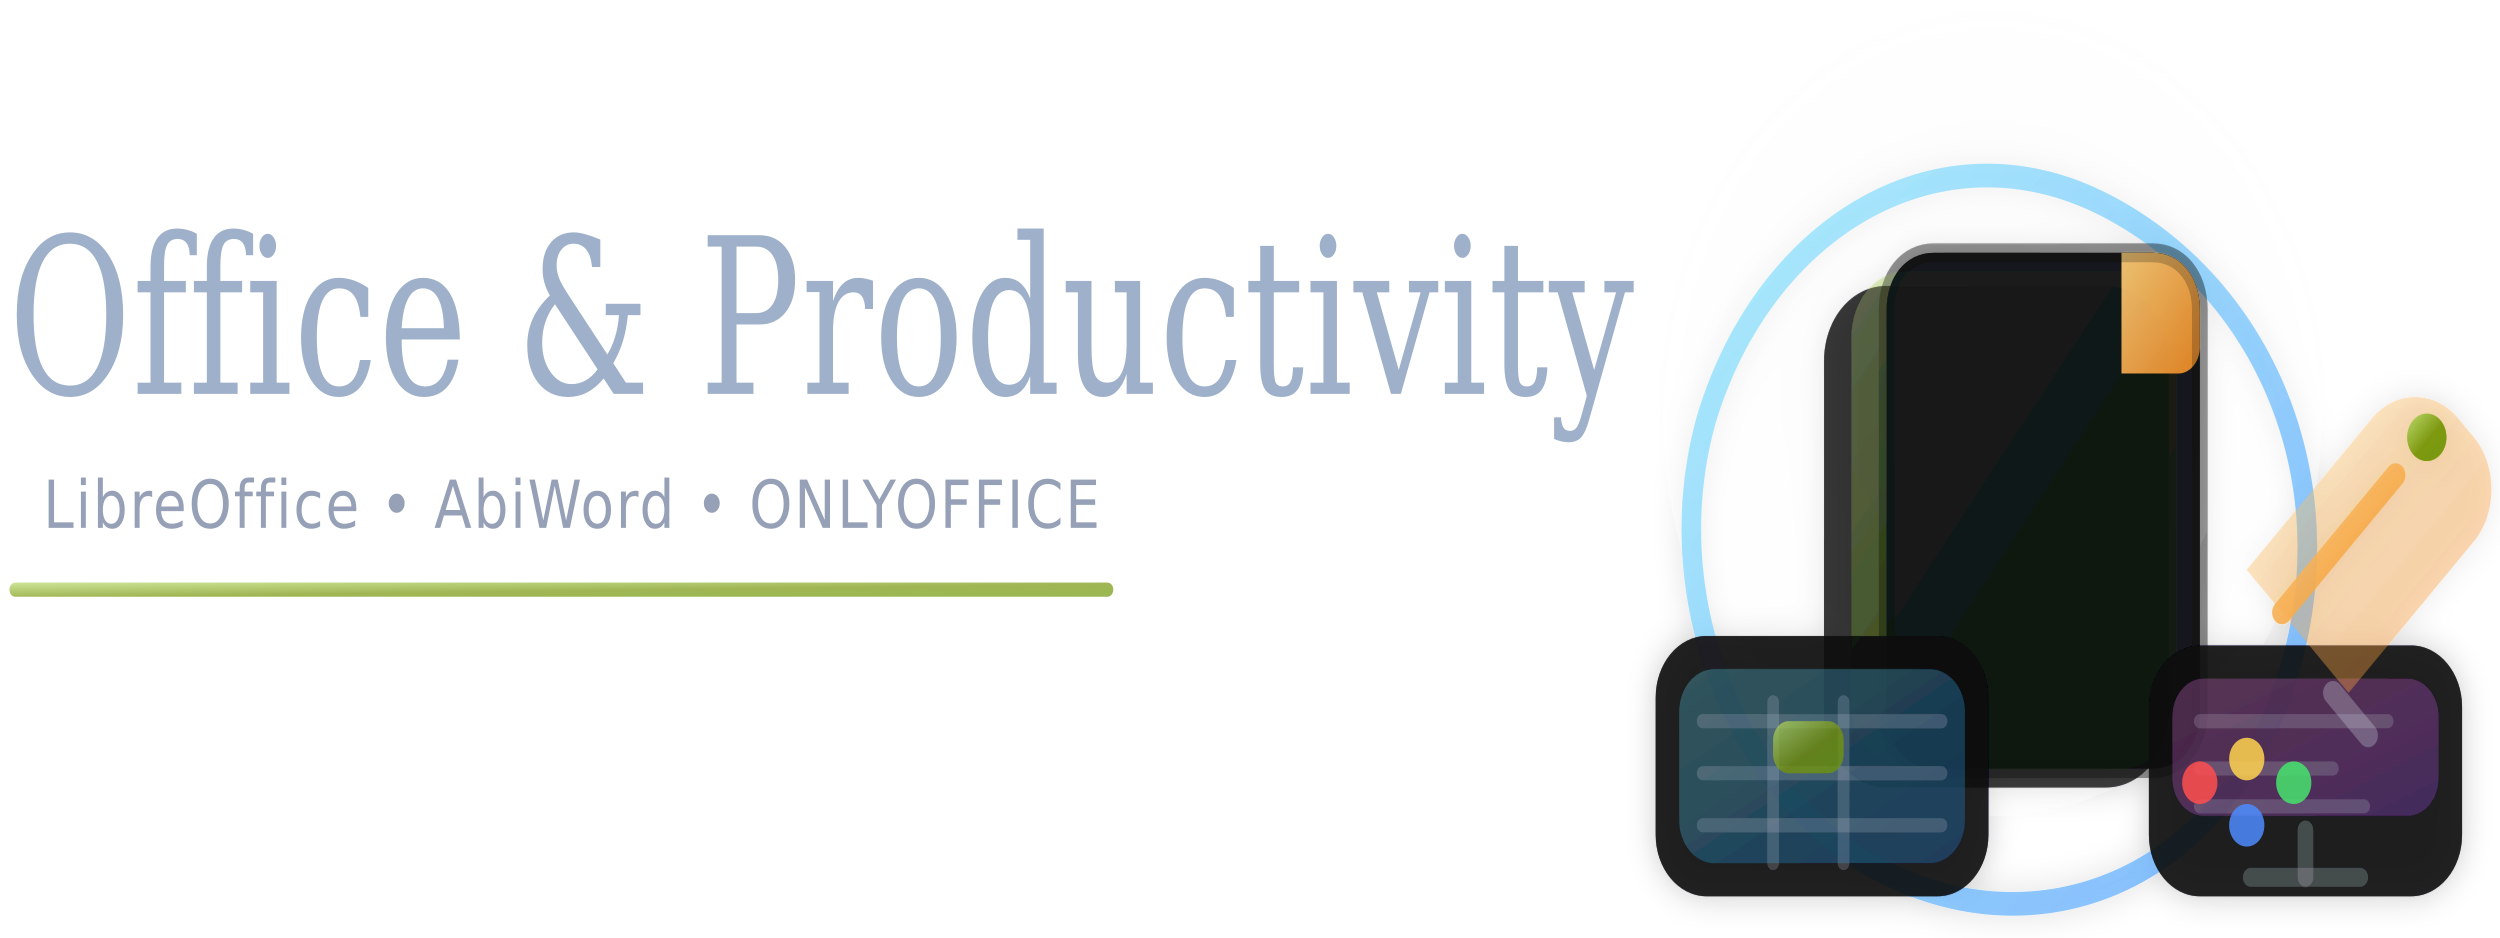
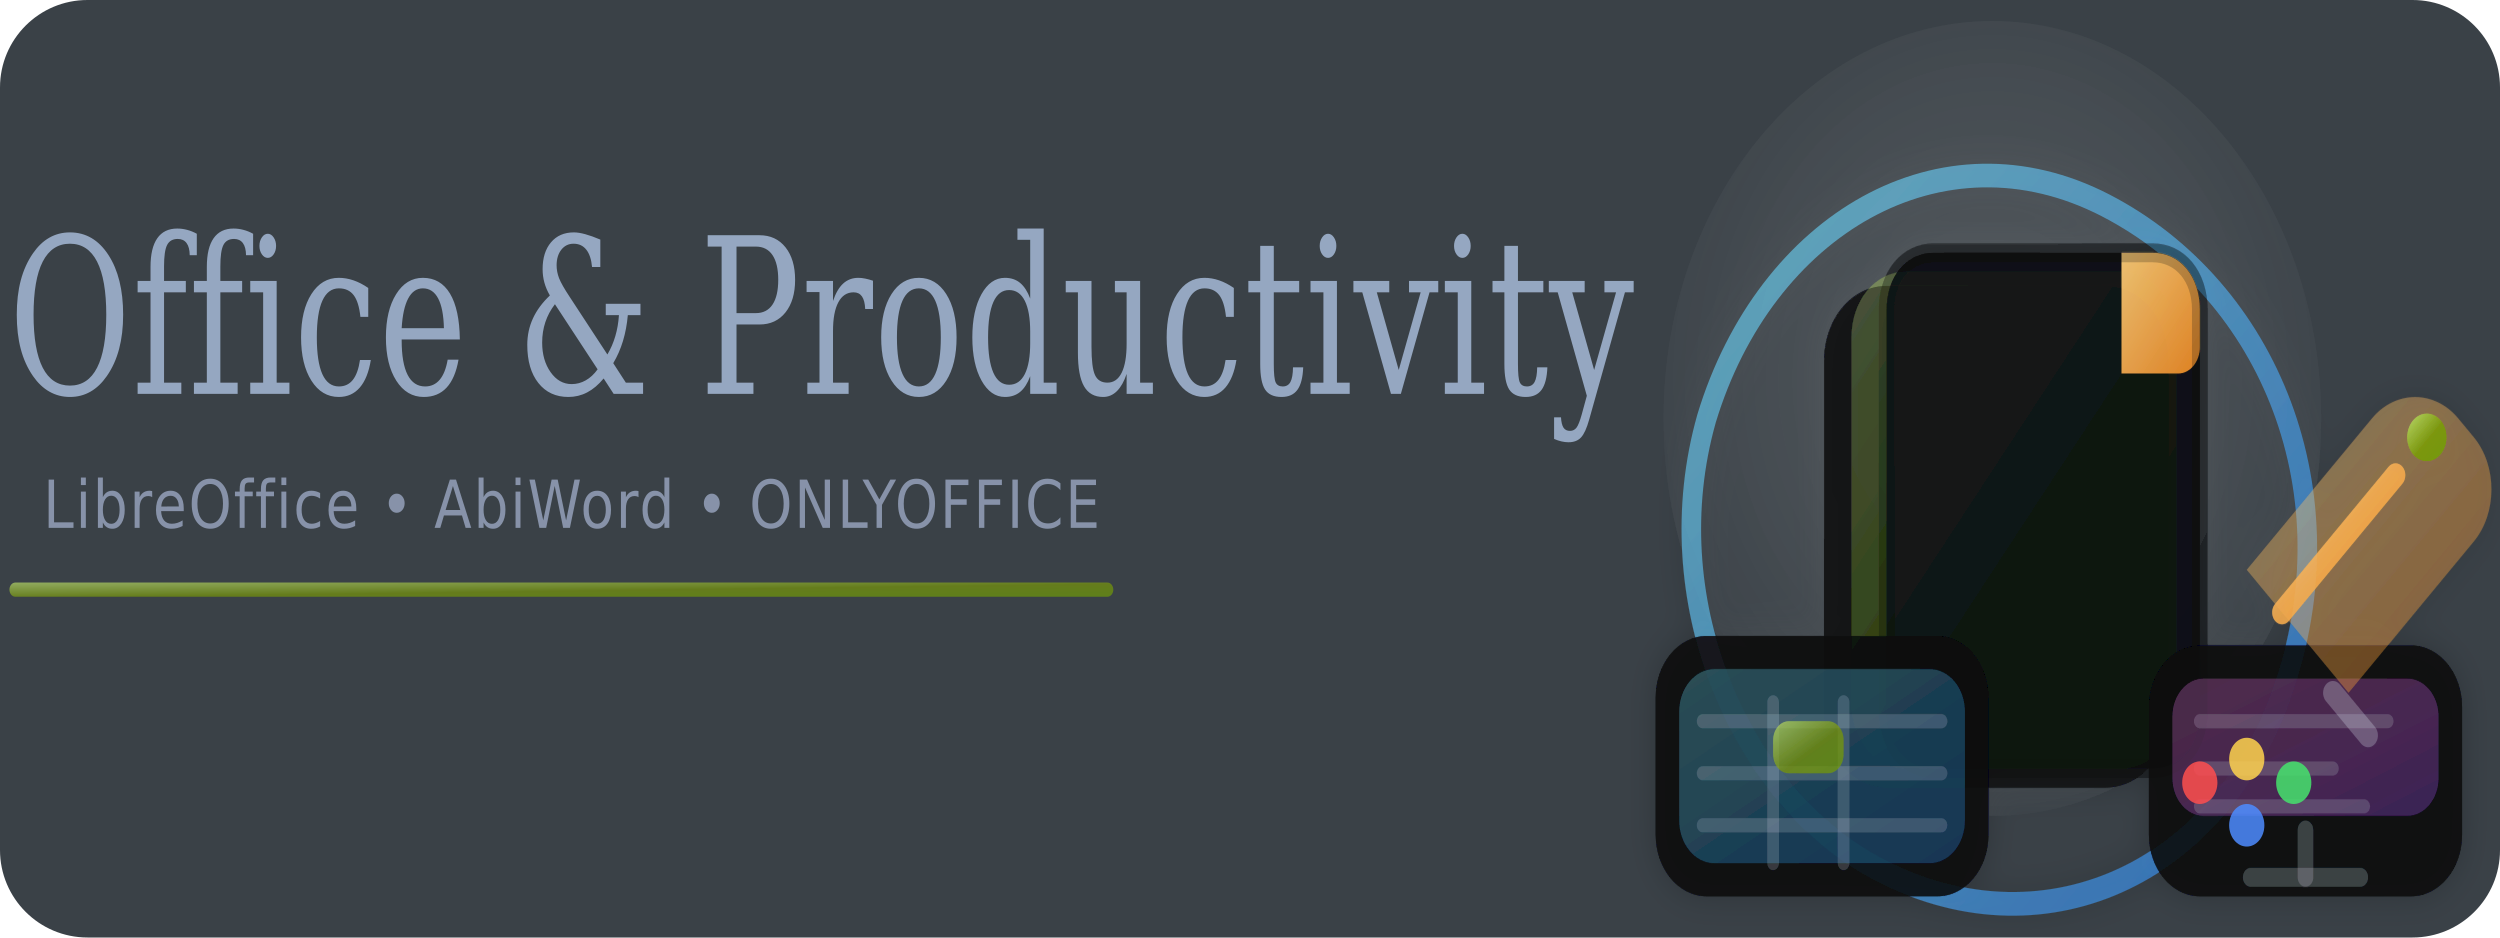
<svg xmlns="http://www.w3.org/2000/svg" xmlns:xlink="http://www.w3.org/1999/xlink" width="800" height="300" viewBox="0 0 800 300" version="1.1" id="svg1" xml:space="preserve">
+   <rect x="0" y="0" width="100%" height="100%" rx="28" ry="28" fill="#2A3138" fill-opacity="0.92" />
  <defs id="defs1">
    <rect x="14.769" y="64" width="403.692" height="148.923" id="rect5" />
    <rect x="-72.615" y="70.154" width="311.385" height="60.308" id="rect4" />
    <rect x="25.846" y="67.692" width="322.462" height="134.154" id="rect1" />
    <rect x="1.231" y="87.385" width="354.462" height="115.692" id="rect12" />
    <rect x="48" y="73.846" width="268.828" height="55.567" id="rect7" />
    <rect x="22.154" y="72.615" width="387.692" height="140.308" id="rect6" />
    <rect x="23.385" y="185.846" width="398.769" height="89.846" id="rect2" />
    <meshgradient id="meshgradient3" gradientUnits="userSpaceOnUse" x="-2.462" y="0" gradientTransform="translate(2.461539,-2.461542)">
      <meshrow id="meshrow3">
        <meshpatch id="meshpatch3">
          <stop path="c 268.308,0  536.615,0  804.923,0" style="stop-color:#ffffff;stop-opacity:1" id="stop3" />
          <stop path="c 0,100.923  0,201.846  0,302.769" style="stop-color:#88aa00;stop-opacity:1" id="stop4" />
          <stop path="c -268.308,0  -536.615,0  -804.923,0" style="stop-color:#ffffff;stop-opacity:1" id="stop5" />
          <stop path="c 0,-100.923  0,-201.846  0,-302.769" style="stop-color:#88aa00;stop-opacity:1" id="stop6" />
        </meshpatch>
      </meshrow>
    </meshgradient>
    <linearGradient id="gGreen" x1="0" y1="0" x2="1" y2="1">
      <stop offset="0" stop-color="#B7D96A" id="stop1" />
      <stop offset="0.55" stop-color="#77960A" id="stop2" />
      <stop offset="1" stop-color="#6E9B08" id="stop3-6" />
    </linearGradient>
    <linearGradient id="gCyan" x1="0" y1="0" x2="1" y2="1">
      <stop offset="0" stop-color="#7AE7FF" id="stop4-2" />
      <stop offset="1" stop-color="#2F8CFF" id="stop5-9" />
    </linearGradient>
    <linearGradient id="gMagenta" x1="83.39" y1="250.758" x2="272.406" y2="439.774" gradientTransform="scale(1.439029,0.6949128)" gradientUnits="userSpaceOnUse">
      <stop offset="0" stop-color="#FF6FD8" id="stop6-1" />
      <stop offset="1" stop-color="#B84BFF" id="stop7" />
    </linearGradient>
    <linearGradient id="gAmber" x1="-9.537" y1="83.048" x2="141.46" y2="234.045" gradientTransform="scale(1.258306,0.7947194)" gradientUnits="userSpaceOnUse">
      <stop offset="0" stop-color="#FFD07A" id="stop8" />
      <stop offset="1" stop-color="#F08A24" id="stop9" />
    </linearGradient>
    <radialGradient id="halo" cx="250" cy="134" r="192" fx="250" fy="134" gradientUnits="userSpaceOnUse">
      <stop offset="0" stop-color="#FFFFFF" stop-opacity="0.12" id="stop10" />
      <stop offset="0.55" stop-color="#FFFFFF" stop-opacity="0.06" id="stop11" />
      <stop offset="1" stop-color="#FFFFFF" stop-opacity="0" id="stop12" />
    </radialGradient>
    <filter id="softShadow" x="-0.042" y="-0.048" width="1.088" height="1.111">
      <feGaussianBlur stdDeviation="7" result="b" id="feGaussianBlur12" />
      <feColorMatrix in="b" type="matrix" values="0 0 0 0 0                 0 0 0 0 0                 0 0 0 0 0                 0 0 0 0.22 0" id="feColorMatrix12" />
      <feMerge id="feMerge13">
        <feMergeNode id="feMergeNode12" />
        <feMergeNode in="SourceGraphic" id="feMergeNode13" />
      </feMerge>
    </filter>
    <filter id="crisp" x="-0.023" y="-0.033" width="1.027" height="1.038">
      <feGaussianBlur stdDeviation="0.35" result="b" id="feGaussianBlur13" />
      <feMerge id="feMerge15">
        <feMergeNode in="b" id="feMergeNode14" />
        <feMergeNode in="SourceGraphic" id="feMergeNode15" />
      </feMerge>
    </filter>
    <linearGradient id="gMagenta-3" x1="7.837" y1="21.438" x2="96.651" y2="110.252" gradientTransform="scale(1.531283,0.6530472)" gradientUnits="userSpaceOnUse">
      <stop offset="0" stop-color="#FF6FD8" id="stop6-6" />
      <stop offset="1" stop-color="#B84BFF" id="stop7-1" />
    </linearGradient>
    <linearGradient id="gAmber-2" x1="0" y1="0" x2="1" y2="1">
      <stop offset="0" stop-color="#FFD07A" id="stop8-9" />
      <stop offset="1" stop-color="#F08A24" id="stop9-3" />
    </linearGradient>
    <radialGradient id="halo-1" cx="250" cy="137.2" r="201.6" fx="250" fy="137.2" gradientUnits="userSpaceOnUse">
      <stop offset="0" stop-color="#FFFFFF" stop-opacity="0.12" id="stop10-9" />
      <stop offset="0.55" stop-color="#FFFFFF" stop-opacity="0.06" id="stop11-4" />
      <stop offset="1" stop-color="#FFFFFF" stop-opacity="0" id="stop12-7" />
    </radialGradient>
    <filter id="softShadow-8" x="-0.042" y="-0.045" width="1.089" height="1.103">
      <feGaussianBlur stdDeviation="7" result="b" id="feGaussianBlur12-4" />
      <feColorMatrix in="b" type="matrix" values="0 0 0 0 0                 0 0 0 0 0                 0 0 0 0 0                 0 0 0 0.22 0" id="feColorMatrix12-5" />
      <feMerge id="feMerge13-0">
        <feMergeNode id="feMergeNode12-3" />
        <feMergeNode in="SourceGraphic" id="feMergeNode13-6" />
      </feMerge>
    </filter>
    <filter id="crisp-1" x="-0.007" y="-0.021" width="1.032" height="1.062">
      <feGaussianBlur stdDeviation="0.35" result="b" id="feGaussianBlur13-0" />
      <feMerge id="feMerge15-6">
        <feMergeNode in="b" id="feMergeNode14-3" />
        <feMergeNode in="SourceGraphic" id="feMergeNode15-2" />
      </feMerge>
    </filter>
    <linearGradient xlink:href="#gGreen" id="linearGradient1" x1="26.714" y1="2472.317" x2="84.886" y2="2530.489" gradientTransform="matrix(9.69536,0,0,0.1031421,7.860598,24.38884)" gradientUnits="userSpaceOnUse" />
    <linearGradient xlink:href="#gCyan" id="linearGradient2" x1="90.215" y1="46.865" x2="411.427" y2="368.078" gradientTransform="scale(1.010787,0.9893285)" gradientUnits="userSpaceOnUse" />
    <linearGradient xlink:href="#gGreen" id="linearGradient3" x1="200.205" y1="81.796" x2="386.914" y2="268.504" gradientTransform="scale(0.8890873,1.124749)" gradientUnits="userSpaceOnUse" />
    <linearGradient xlink:href="#gAmber-2" id="linearGradient4" x1="356.814" y1="74.392" x2="401.981" y2="119.558" gradientTransform="scale(0.8856149,1.129159)" gradientUnits="userSpaceOnUse" />
    <linearGradient xlink:href="#gCyan" id="linearGradient5" x1="8.993" y1="18.681" x2="118.41" y2="128.098" gradientTransform="scale(1.334349,0.749429)" gradientUnits="userSpaceOnUse" />
    <linearGradient xlink:href="#gGreen" id="linearGradient6" x1="46.904" y1="46.051" x2="75.047" y2="74.194" gradientTransform="scale(1.279204,0.781736)" gradientUnits="userSpaceOnUse" />
    <linearGradient xlink:href="#gAmber-2" id="linearGradient7" x1="0" y1="37" x2="125" y2="162" gradientUnits="userSpaceOnUse" />
    <linearGradient xlink:href="#gAmber-2" id="linearGradient8" x1="13" y1="65" x2="81" y2="133" gradientUnits="userSpaceOnUse" />
    <linearGradient xlink:href="#gGreen" id="linearGradient9" x1="82" y1="44" x2="102" y2="64" gradientUnits="userSpaceOnUse" />
  </defs>
  <g id="layer1" transform="scale(0.9969419,1)">
    <rect style="display:inline;fill:url(#meshgradient3);fill-opacity:1" id="rect3" width="804.923" height="302.769" x="1.7606295e-06" y="-2.462" />
    <text xml:space="preserve" transform="scale(1.003068,1)" id="text2" style="font-weight:bold;font-size:32px;font-family:Sans;-inkscape-font-specification:'Sans Bold';text-align:start;writing-mode:lr-tb;direction:ltr;white-space:pre;shape-inside:url(#rect4);display:inline;fill:#dcfff3" />
    <g id="g1" transform="matrix(0.6282192,0,0,0.7569665,-164.6174,-25.06973)">
      <g id="g16">
        <text x="101.781" y="182.336" font-family="'DejaVu Serif', Georgia, 'Times New Roman', serif" font-size="84.029px" fill="#e9edf3" opacity="0.95" letter-spacing="0.4" id="text15" transform="scale(0.9133548,1.094865)" style="fill:#99acc7;fill-opacity:1;stroke-width:0.913">       Office &amp; Productivity    </text>
        <text x="214.836" y="256.259" font-family="'DejaVu Sans', Inter, Arial, sans-serif" font-size="28px" fill="#bfc7d4" opacity="0.92" letter-spacing="1" id="text16" style="fill:#8d99b1;fill-opacity:1">       LibreOffice • AbiWord • ONLYOFFICE    </text>
        <path d="m 269.861,282.389 h 558" stroke="url(#gGreen)" stroke-width="6" stroke-linecap="round" opacity="0.7" id="path16" style="stroke:url(#linearGradient1)" />
      </g>
      <g transform="translate(1030,56)" filter="url(#softShadow)" id="g37" style="filter:url(#softShadow-8)">
        <circle cx="250" cy="154" r="168" fill="url(#halo)" id="circle16" style="fill:url(#halo-1)" />
        <path d="M 104,154 C 134,72 224,28 308,64 392,100 434,186 398,270 364,350 270,382 186,342 120,310 78,230 104,154 Z" fill="none" stroke="url(#gBlue)" stroke-width="10" opacity="0.58" id="path17" style="stroke:url(#linearGradient2)" />
        <g filter="url(#crisp)" id="g22" style="filter:url(#crisp-1)">
          <path d="m 164,130 c 0,-18 14,-32 32,-32 h 112 c 18,0 32,14 32,32 v 148 c 0,18 -14,32 -32,32 H 196 c -18,0 -32,-14 -32,-32 z" fill="#0b0f12" opacity="0.55" id="path18" />
          <path d="m 178,120 c 0,-16 12,-28 28,-28 h 110 c 16,0 28,12 28,28 v 154 c 0,16 -12,28 -28,28 H 206 c -16,0 -28,-12 -28,-28 z" fill="url(#gGreen)" opacity="0.22" id="path19" style="fill:url(#linearGradient3)" />
          <path d="m 196,108 c 0,-14 10,-24 24,-24 h 112 c 14,0 24,10 24,24 v 170 c 0,14 -10,24 -24,24 H 220 c -14,0 -24,-10 -24,-24 z" fill="#0b0f12" opacity="0.78" id="path20" />
          <path d="m 316,84 h 16 c 14,0 24,10 24,24 v 16 c 0,6 -5,11 -11,11 h -29 z" fill="url(#gAmber)" opacity="0.9" id="path21" style="fill:url(#linearGradient4)" />
          <path d="m 196,108 c 0,-14 10,-24 24,-24 h 112 c 14,0 24,10 24,24 v 170 c 0,14 -10,24 -24,24 H 220 c -14,0 -24,-10 -24,-24 z" fill="none" stroke="#0b0f12" stroke-opacity="0.22" stroke-width="8" id="path22" />
        </g>
        <g transform="translate(78,246)" filter="url(#crisp)" id="g24" style="filter:url(#crisp-1)">
          <rect x="0" y="0" width="170" height="110" rx="26" fill="#0b0f12" opacity="0.7" id="rect22" />
          <rect x="12" y="14" width="146" height="82" rx="18" fill="url(#gBlue)" opacity="0.22" id="rect23" style="fill:url(#linearGradient5)" />
          <path d="M 24,36 H 146 M 24,58 H 146 M 24,80 h 122" stroke="#e9edf3" stroke-opacity="0.14" stroke-width="6" stroke-linecap="round" id="path23" />
          <path d="M 60,28 V 96 M 96,28 v 68" stroke="#e9edf3" stroke-opacity="0.14" stroke-width="6" stroke-linecap="round" id="path24" />
          <rect x="60" y="36" width="36" height="22" rx="8" fill="url(#gGreen)" opacity="0.7" id="rect24" style="fill:url(#linearGradient6)" />
        </g>
        <g transform="translate(330,250)" filter="url(#crisp)" id="g29" style="filter:url(#crisp-1)">
          <rect x="0" y="0" width="160" height="106" rx="26" fill="#0b0f12" opacity="0.7" id="rect25" />
          <rect x="12" y="14" width="136" height="58" rx="16" fill="url(#gMagenta)" opacity="0.22" id="rect26" style="fill:url(#gMagenta-3)" />
          <path d="m 26,32 h 96" stroke="#e9edf3" stroke-opacity="0.14" stroke-width="6" stroke-linecap="round" id="path26" />
          <path d="M 26,52 H 94 M 26,68 h 84" stroke="#e9edf3" stroke-opacity="0.14" stroke-width="6" stroke-linecap="round" id="path27" />
          <path d="M 80,78 V 98" stroke="#e9edf3" stroke-opacity="0.16" stroke-width="8" stroke-linecap="round" id="path28" />
          <path d="m 52,98 h 56" stroke="#e9edf3" stroke-opacity="0.16" stroke-width="8" stroke-linecap="round" id="path29" />
        </g>
        <g transform="translate(380,108)" filter="url(#crisp)" id="g32" style="filter:url(#crisp-1)">
          <path d="M 0,110 64,46 c 12,-12 32,-12 44,0 l 8,8 c 12,12 12,32 0,44 l -64,64 z" fill="url(#gAmber)" opacity="0.22" id="path30" style="fill:url(#linearGradient7)" />
          <path d="M 18,128 76,70" stroke="url(#gAmber)" stroke-width="10" stroke-linecap="round" opacity="0.65" id="path31" style="stroke:url(#linearGradient8)" />
          <path d="m 44,162 18,18" stroke="#e9edf3" stroke-opacity="0.14" stroke-width="10" stroke-linecap="round" id="path32" />
          <circle cx="92" cy="54" r="10" fill="url(#gGreen)" opacity="0.85" id="circle32" style="fill:url(#linearGradient9)" />
        </g>
        <g transform="translate(356,308)" opacity="0.85" id="g36">
          <circle cx="0" cy="0" r="9" fill="#ff4d4d" id="circle33" />
          <circle cx="24" cy="-10" r="9" fill="#ffd24d" id="circle34" />
          <circle cx="48" cy="0" r="9" fill="#45e36c" id="circle35" />
          <circle cx="24" cy="18" r="9" fill="#4d8cff" id="circle36" />
        </g>
      </g>
    </g>
  </g>
  <g id="layer2" style="display:none" />
</svg>
